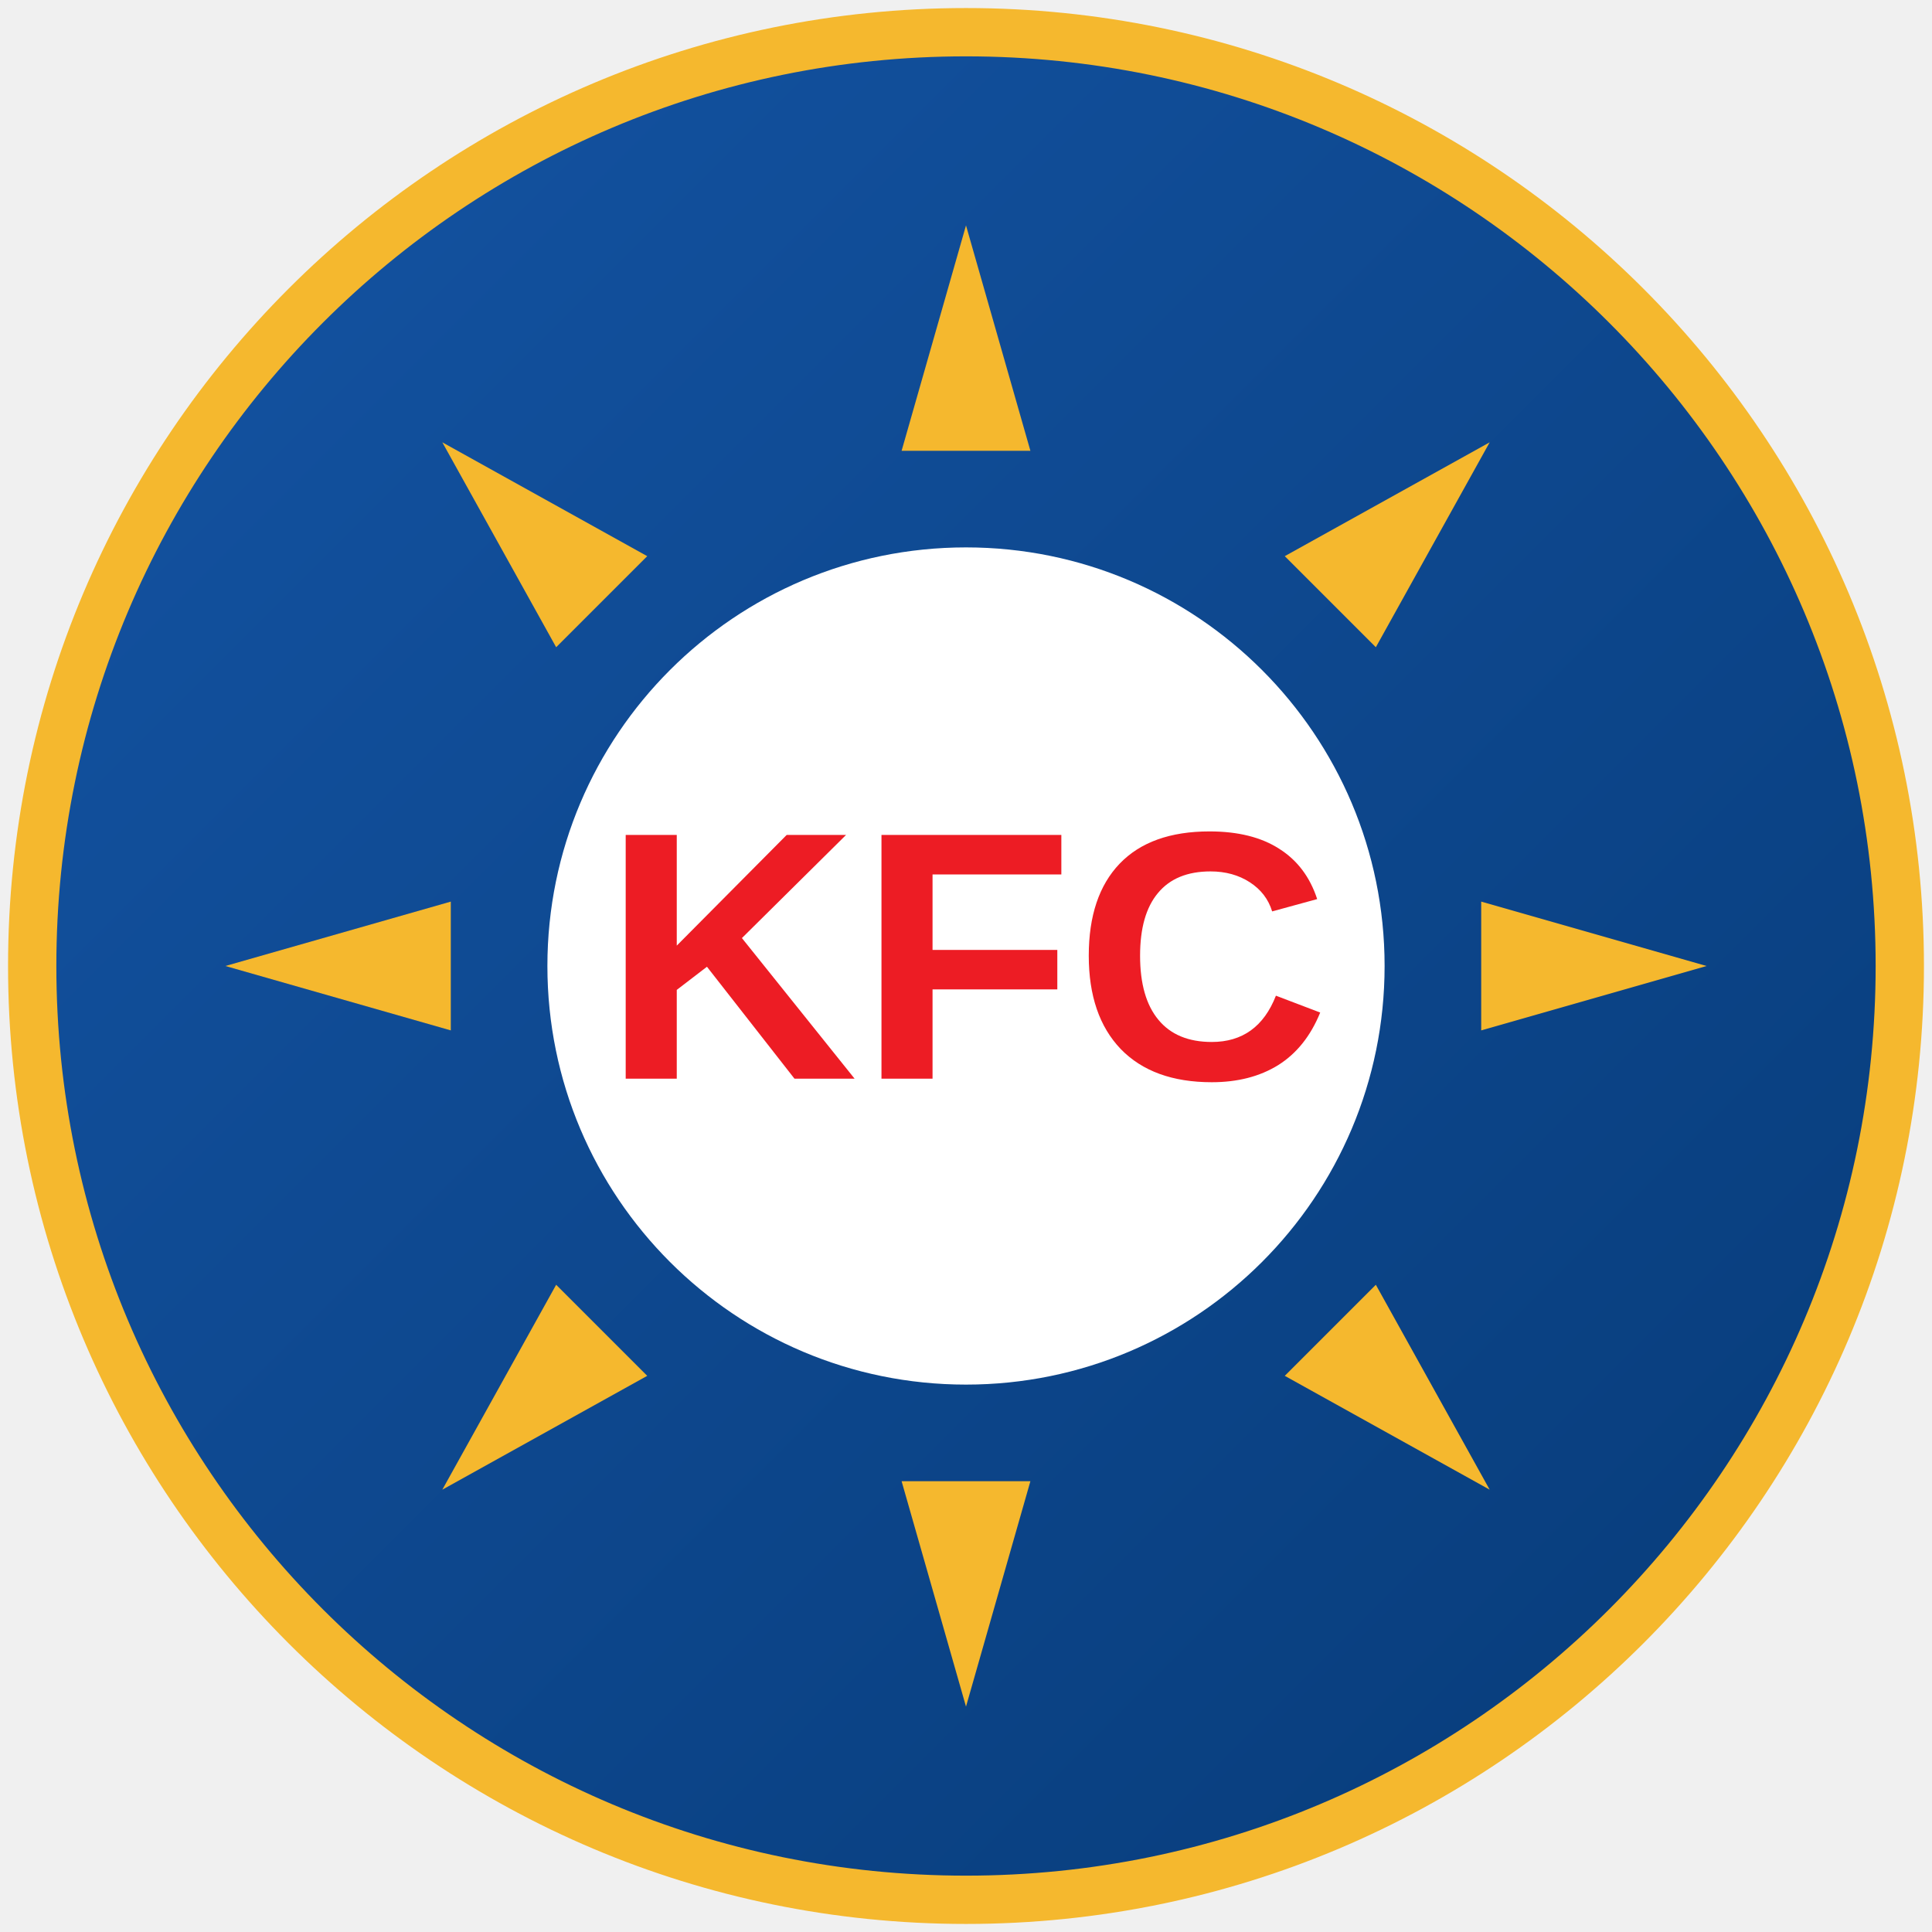
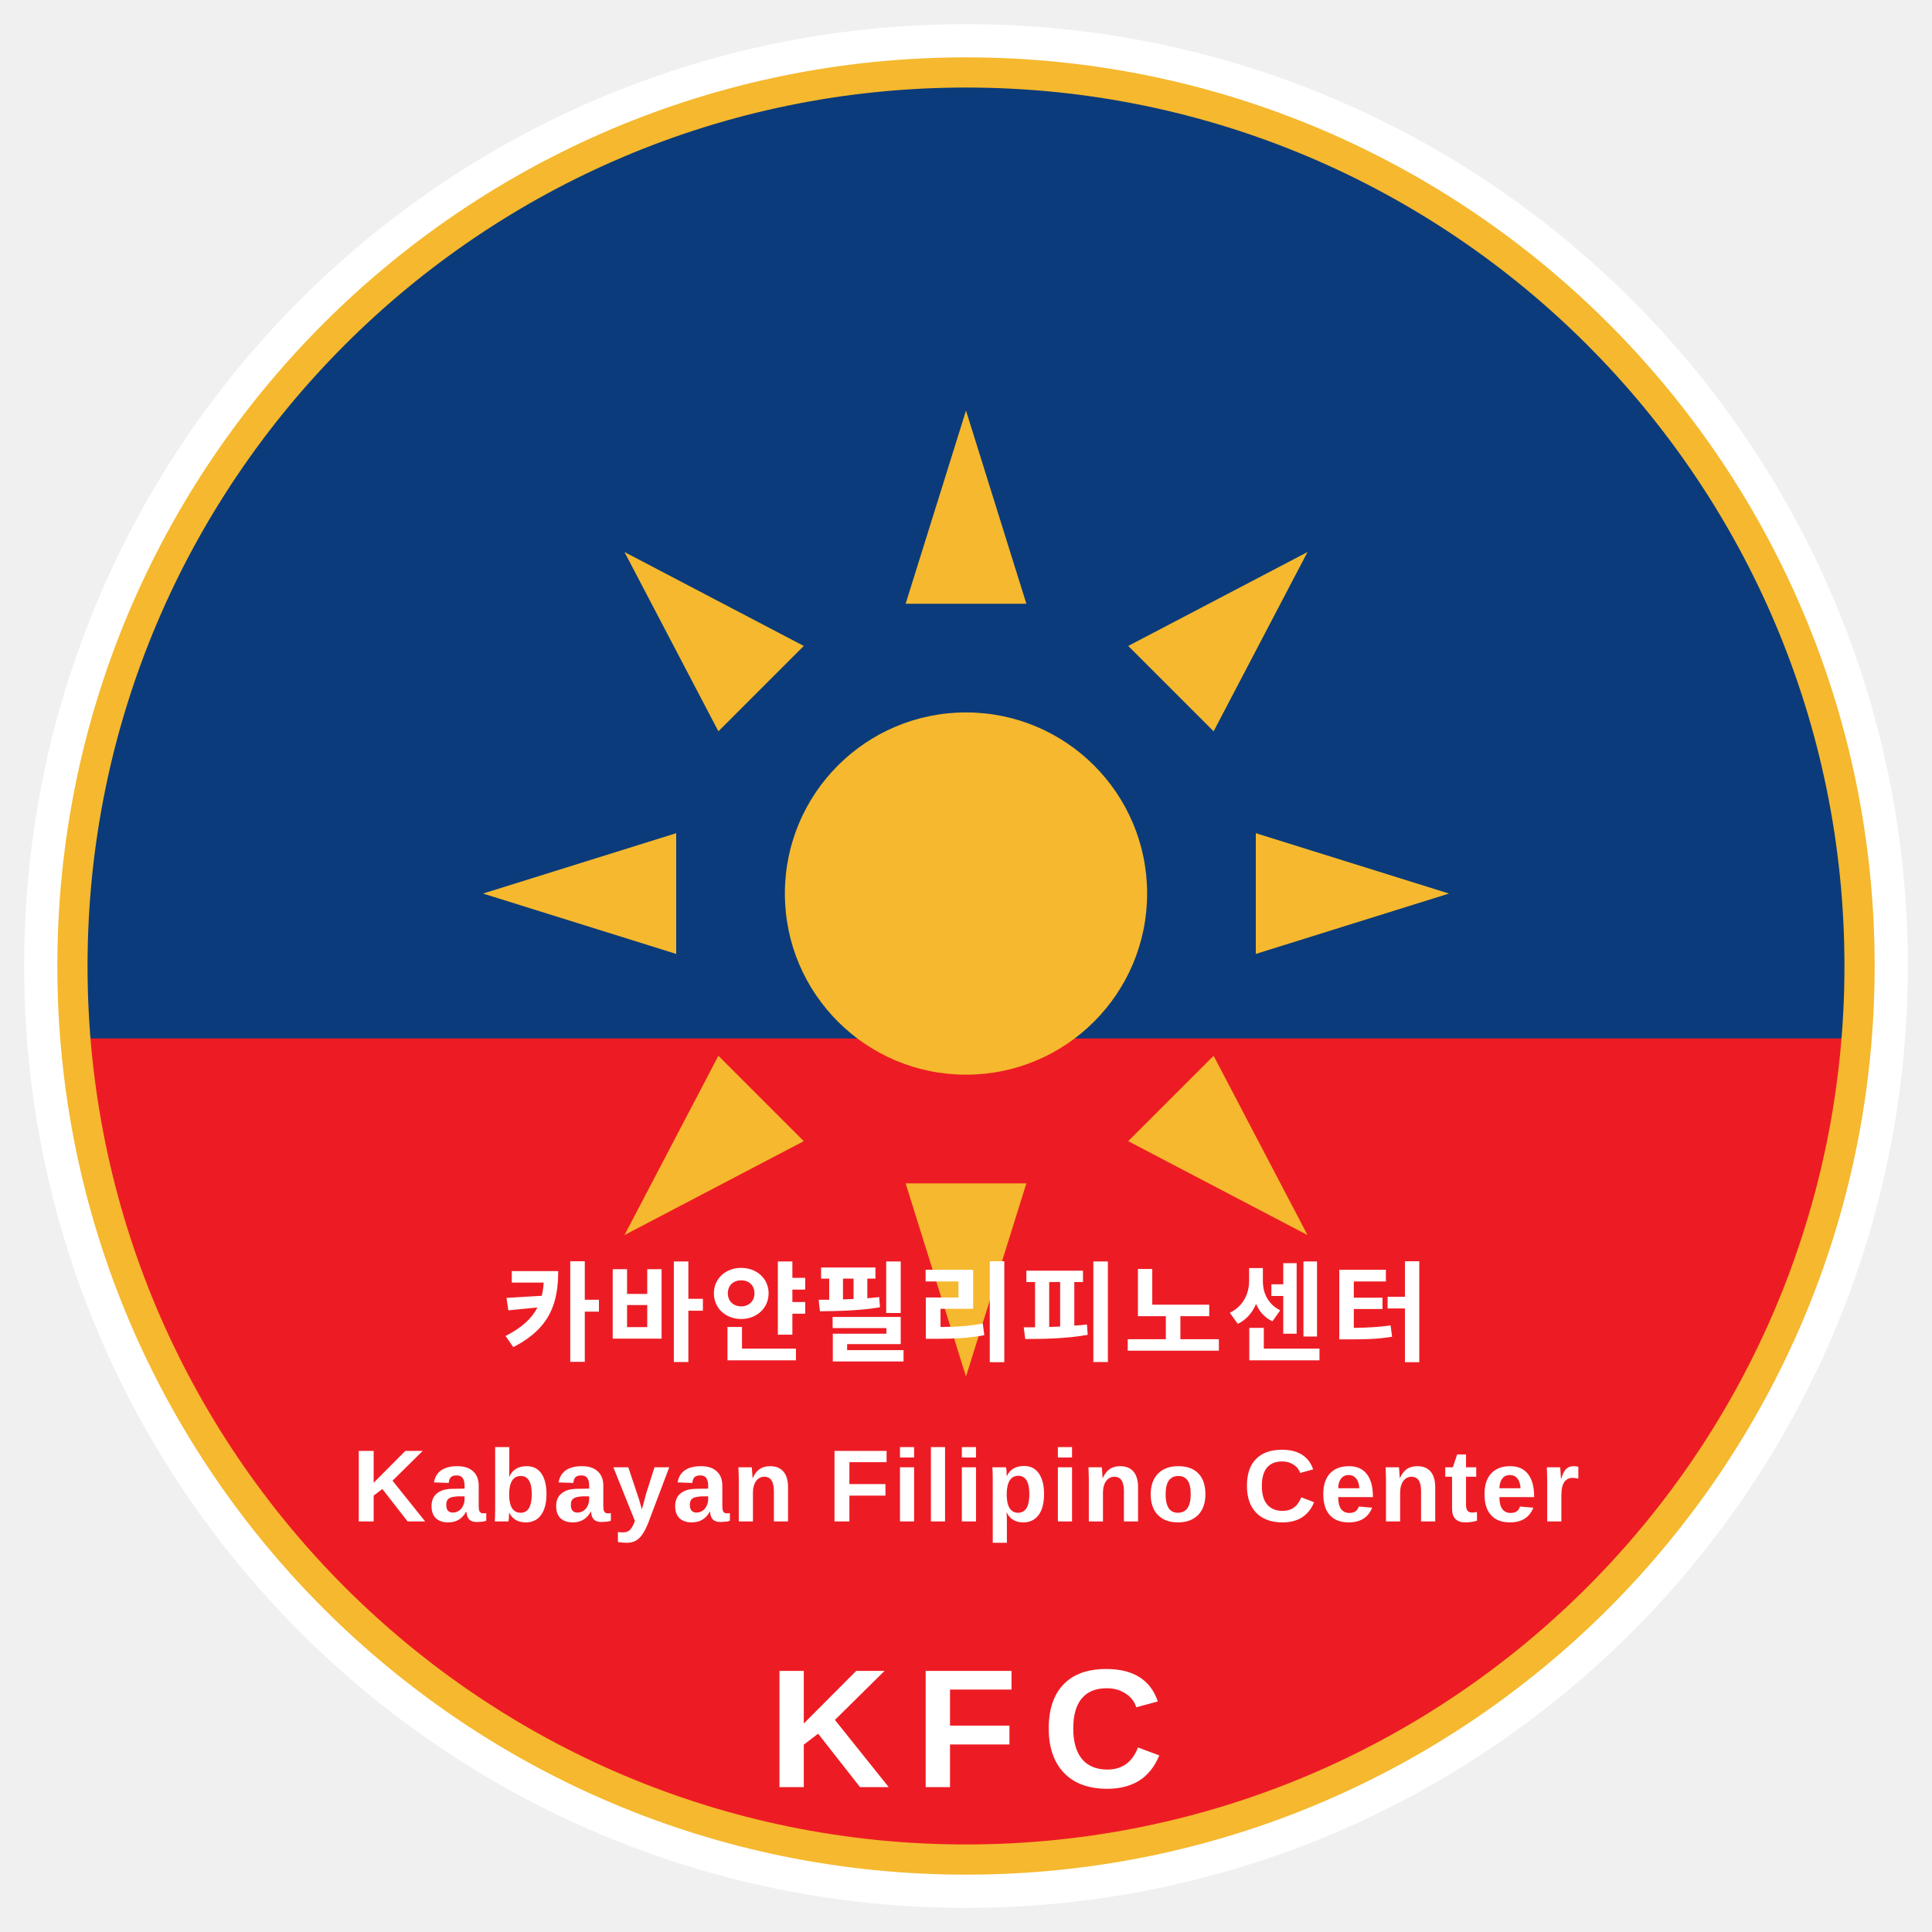
- <svg xmlns="http://www.w3.org/2000/svg" viewBox="0 0 120 120" width="120" height="120" role="img" aria-label="Kabayan Filipino Center logo">
+ <svg xmlns="http://www.w3.org/2000/svg" viewBox="0 0 160 160" width="160" height="160" role="img" aria-label="Kabayan Filipino Center logo">
  <defs>
-     <linearGradient id="logoBlue" x1="0%" y1="0%" x2="100%" y2="100%">
-       <stop offset="0%" stop-color="#1454A4" />
-       <stop offset="100%" stop-color="#073B78" />
-     </linearGradient>
+     <clipPath id="circleClip">
+       <circle cx="80" cy="80" r="74" />
+     </clipPath>
  </defs>
-   <circle cx="60" cy="60" r="58" fill="url(#logoBlue)" stroke="#F5B82E" stroke-width="3" />
-   <g fill="#F5B82E">
-     <g id="ray">
-       <polygon points="60,14 64,28 56,28" />
+   <circle cx="80" cy="80" r="78" fill="#FFFFFF" />
+   <circle cx="80" cy="80" r="74" fill="#0B3B7A" />
+   <g clip-path="url(#circleClip)">
+     <rect x="6" y="6" width="148" height="80" fill="#0B3B7A" />
+     <rect x="6" y="86" width="148" height="68" fill="#ED1C24" />
+   </g>
+   <g fill="#F5B82E" transform="translate(80,74)">
+     <g id="ray2">
+       <polygon points="0,-40 5,-24 -5,-24" />
    </g>
-     <use href="#ray" transform="rotate(45 60 60)" />
-     <use href="#ray" transform="rotate(90 60 60)" />
-     <use href="#ray" transform="rotate(135 60 60)" />
-     <use href="#ray" transform="rotate(180 60 60)" />
-     <use href="#ray" transform="rotate(225 60 60)" />
-     <use href="#ray" transform="rotate(270 60 60)" />
-     <use href="#ray" transform="rotate(315 60 60)" />
+     <use href="#ray2" transform="rotate(45)" />
+     <use href="#ray2" transform="rotate(90)" />
+     <use href="#ray2" transform="rotate(135)" />
+     <use href="#ray2" transform="rotate(180)" />
+     <use href="#ray2" transform="rotate(225)" />
+     <use href="#ray2" transform="rotate(270)" />
+     <use href="#ray2" transform="rotate(315)" />
+     <circle r="15" fill="#F5B82E" />
  </g>
-   <circle cx="60" cy="60" r="26" fill="#FFFFFF" />
-   <text x="60" y="67" font-family="Poppins, Arial, sans-serif" font-size="22" font-weight="700" fill="#ED1C24" text-anchor="middle">KFC</text>
+   <text x="80" y="112" font-family="Poppins, Arial, sans-serif" font-size="9" font-weight="600" fill="#FFFFFF" text-anchor="middle" letter-spacing="0.3">카바얀필리피노센터</text>
+   <text x="80" y="126" font-family="Poppins, Arial, sans-serif" font-size="8.5" font-weight="600" fill="#FFFFFF" text-anchor="middle" letter-spacing="0.2">Kabayan Filipino Center</text>
+   <rect x="6" y="132" width="148" height="22" fill="#ED1C24" clip-path="url(#circleClip)" />
+   <text x="80" y="148" font-family="Poppins, Arial, sans-serif" font-size="14" font-weight="800" fill="#FFFFFF" text-anchor="middle" letter-spacing="2">KFC</text>
+   <circle cx="80" cy="80" r="74" fill="none" stroke="#F5B82E" stroke-width="2.5" />
</svg>
